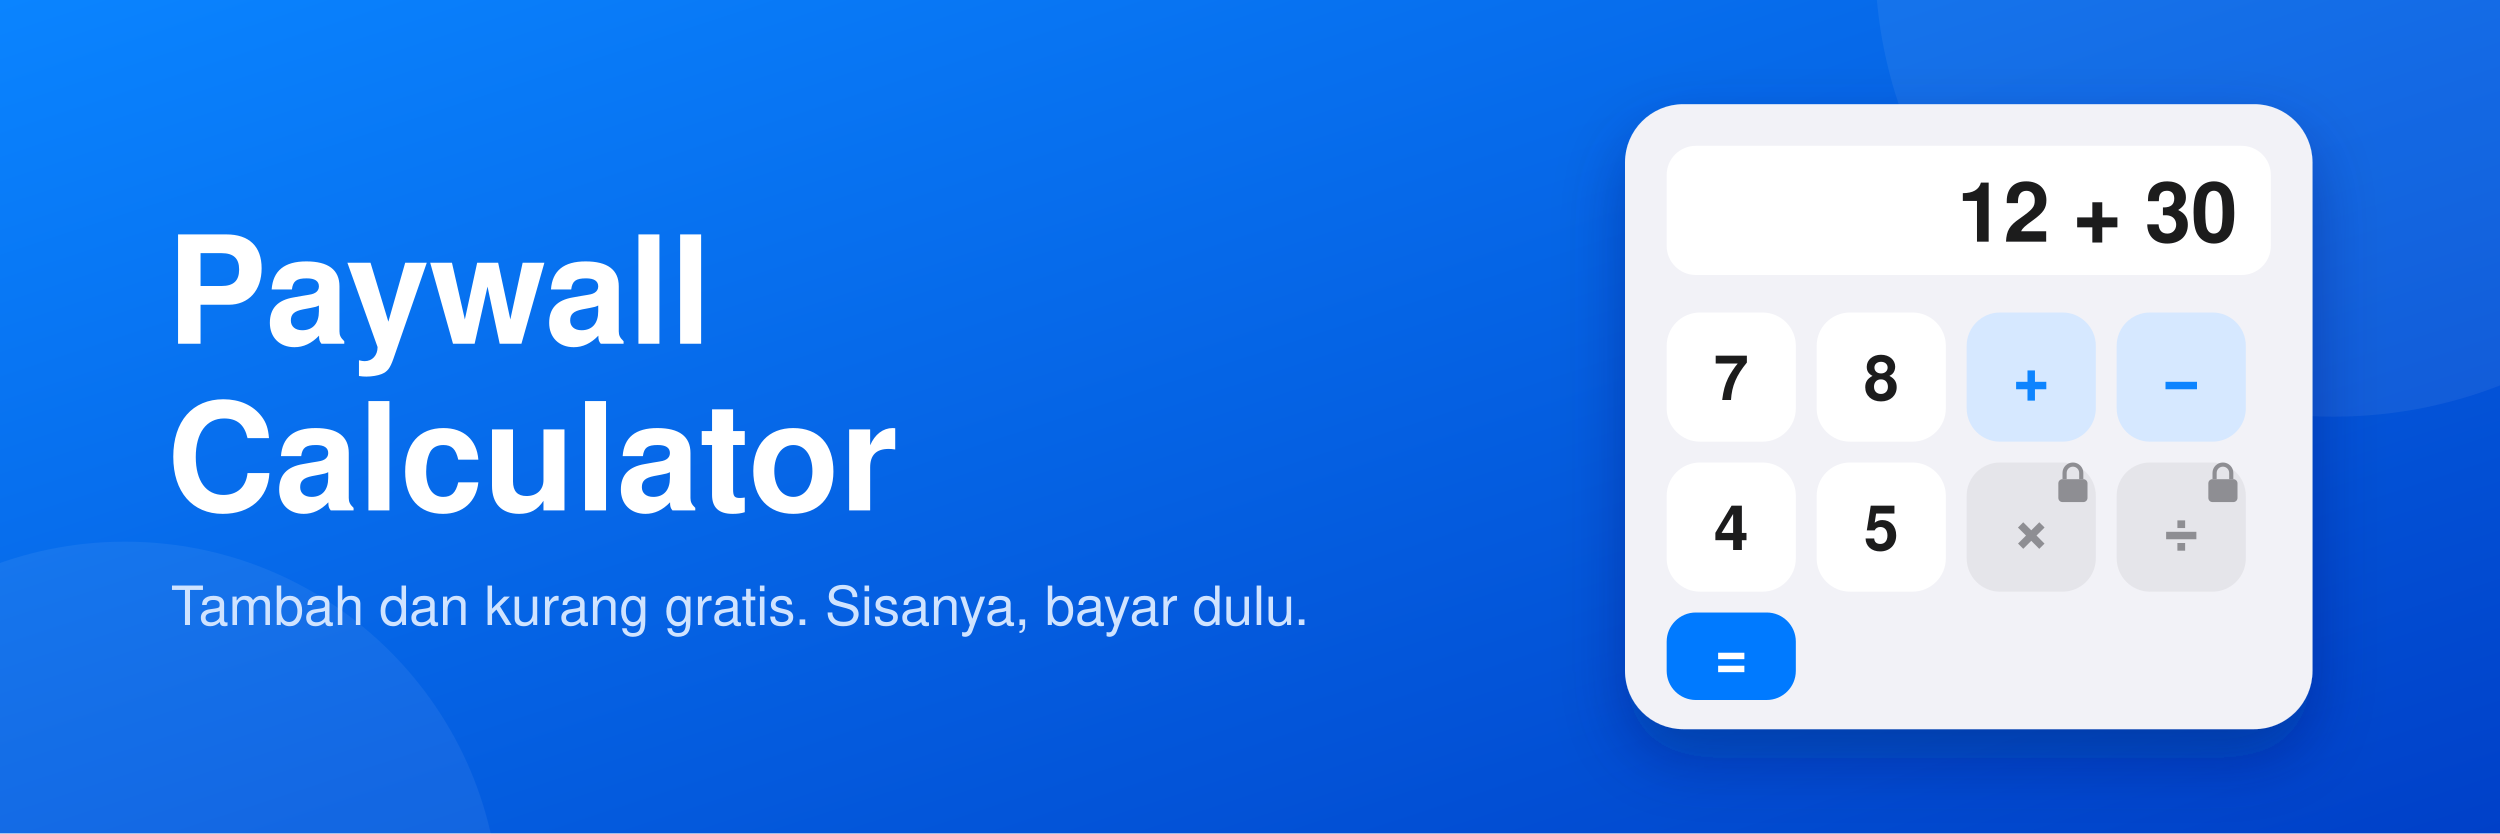
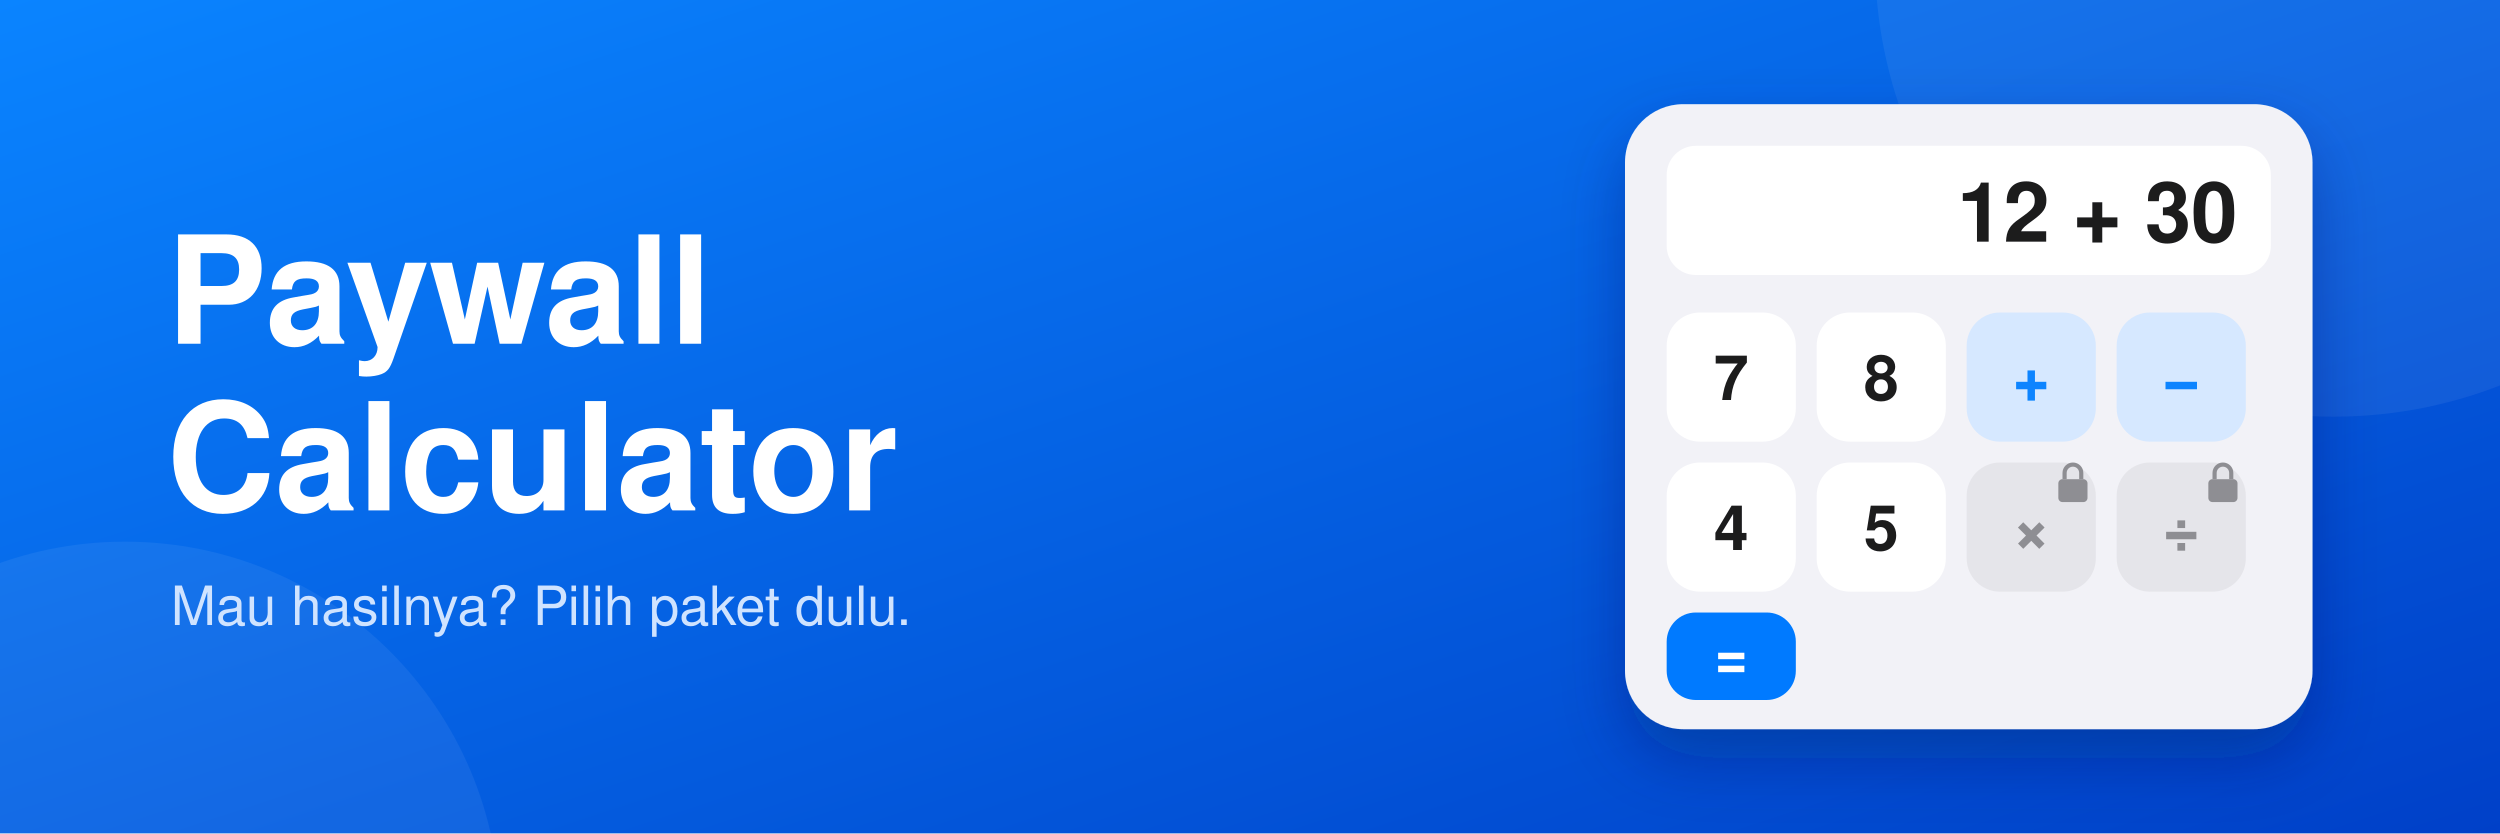
<svg xmlns="http://www.w3.org/2000/svg" width="1200" height="400" viewBox="0 0 1200 400" role="img" aria-labelledby="t d">
  <defs>
    <linearGradient id="bg" x1="0" y1="0" x2="1" y2="1">
      <stop offset="0" stop-color="#0A84FF" />
      <stop offset="1" stop-color="#0040C8" />
    </linearGradient>
    <filter id="sh" x="-20%" y="-20%" width="140%" height="150%">
      <feDropShadow dx="0" dy="14" stdDeviation="16" flood-color="#001a5c" flood-opacity="0.35" />
    </filter>
  </defs>
  <rect width="1200" height="400" fill="url(#bg)" />
  <circle cx="1120" cy="-20" r="220" fill="#fff" opacity="0.06" />
  <circle cx="60" cy="440" r="180" fill="#fff" opacity="0.06" />
  <text x="80" y="165" font-family="Segoe UI, Helvetica, Arial, sans-serif" font-size="72" font-weight="700" fill="#fff">Paywall</text>
  <text x="80" y="245" font-family="Segoe UI, Helvetica, Arial, sans-serif" font-size="72" font-weight="700" fill="#fff">Calculator</text>
-   <text x="82" y="300" font-family="Segoe UI, Helvetica, Arial, sans-serif" font-size="26" fill="#cfe3ff">Tambah dan kurang gratis. Sisanya, bayar dulu.</text>
+   <text x="82" y="300" font-family="Segoe UI, Helvetica, Arial, sans-serif" font-size="26" fill="#cfe3ff">Mau hasilnya? Pilih paket dulu.</text>
  <g filter="url(#sh)">
    <rect x="780" y="50" width="330" height="300" rx="28" fill="#F2F2F7" />
    <rect x="800" y="70" width="290" height="62" rx="14" fill="#fff" />
    <text x="1074" y="116" text-anchor="end" font-family="Segoe UI, Helvetica, Arial, sans-serif" font-size="40" font-weight="600" fill="#1C1C1E">12 + 30</text>
    <g font-family="Segoe UI, Helvetica, Arial, sans-serif" font-size="30" font-weight="600" text-anchor="middle">
      <rect x="800" y="150" width="62" height="62" rx="16" fill="#fff" />
      <text x="831" y="192" fill="#1C1C1E">7</text>
      <rect x="872" y="150" width="62" height="62" rx="16" fill="#fff" />
      <text x="903" y="192" fill="#1C1C1E">8</text>
      <rect x="944" y="150" width="62" height="62" rx="16" fill="#D6E8FF" />
      <text x="975" y="192" fill="#0A84FF">+</text>
      <rect x="1016" y="150" width="62" height="62" rx="16" fill="#D6E8FF" />
      <text x="1047" y="192" fill="#0A84FF">−</text>
      <rect x="800" y="222" width="62" height="62" rx="16" fill="#fff" />
      <text x="831" y="264" fill="#1C1C1E">4</text>
      <rect x="872" y="222" width="62" height="62" rx="16" fill="#fff" />
      <text x="903" y="264" fill="#1C1C1E">5</text>
      <rect x="944" y="222" width="62" height="62" rx="16" fill="#E5E5EA" />
      <text x="975" y="264" fill="#8E8E93">×</text>
      <rect x="1016" y="222" width="62" height="62" rx="16" fill="#E5E5EA" />
      <text x="1047" y="264" fill="#8E8E93">÷</text>
    </g>
    <g fill="#8E8E93">
      <rect x="988" y="230" width="14" height="11" rx="2" />
      <rect x="1060" y="230" width="14" height="11" rx="2" />
    </g>
    <g fill="none" stroke="#8E8E93" stroke-width="2">
      <path d="M991 230 v-3 a4 4 0 0 1 8 0 v3" />
      <path d="M1063 230 v-3 a4 4 0 0 1 8 0 v3" />
    </g>
    <rect x="800" y="294" width="62" height="42" rx="14" fill="#007AFF" />
    <text x="831" y="324" text-anchor="middle" font-family="Segoe UI, Helvetica, Arial, sans-serif" font-size="26" font-weight="600" fill="#fff">=</text>
  </g>
</svg>
